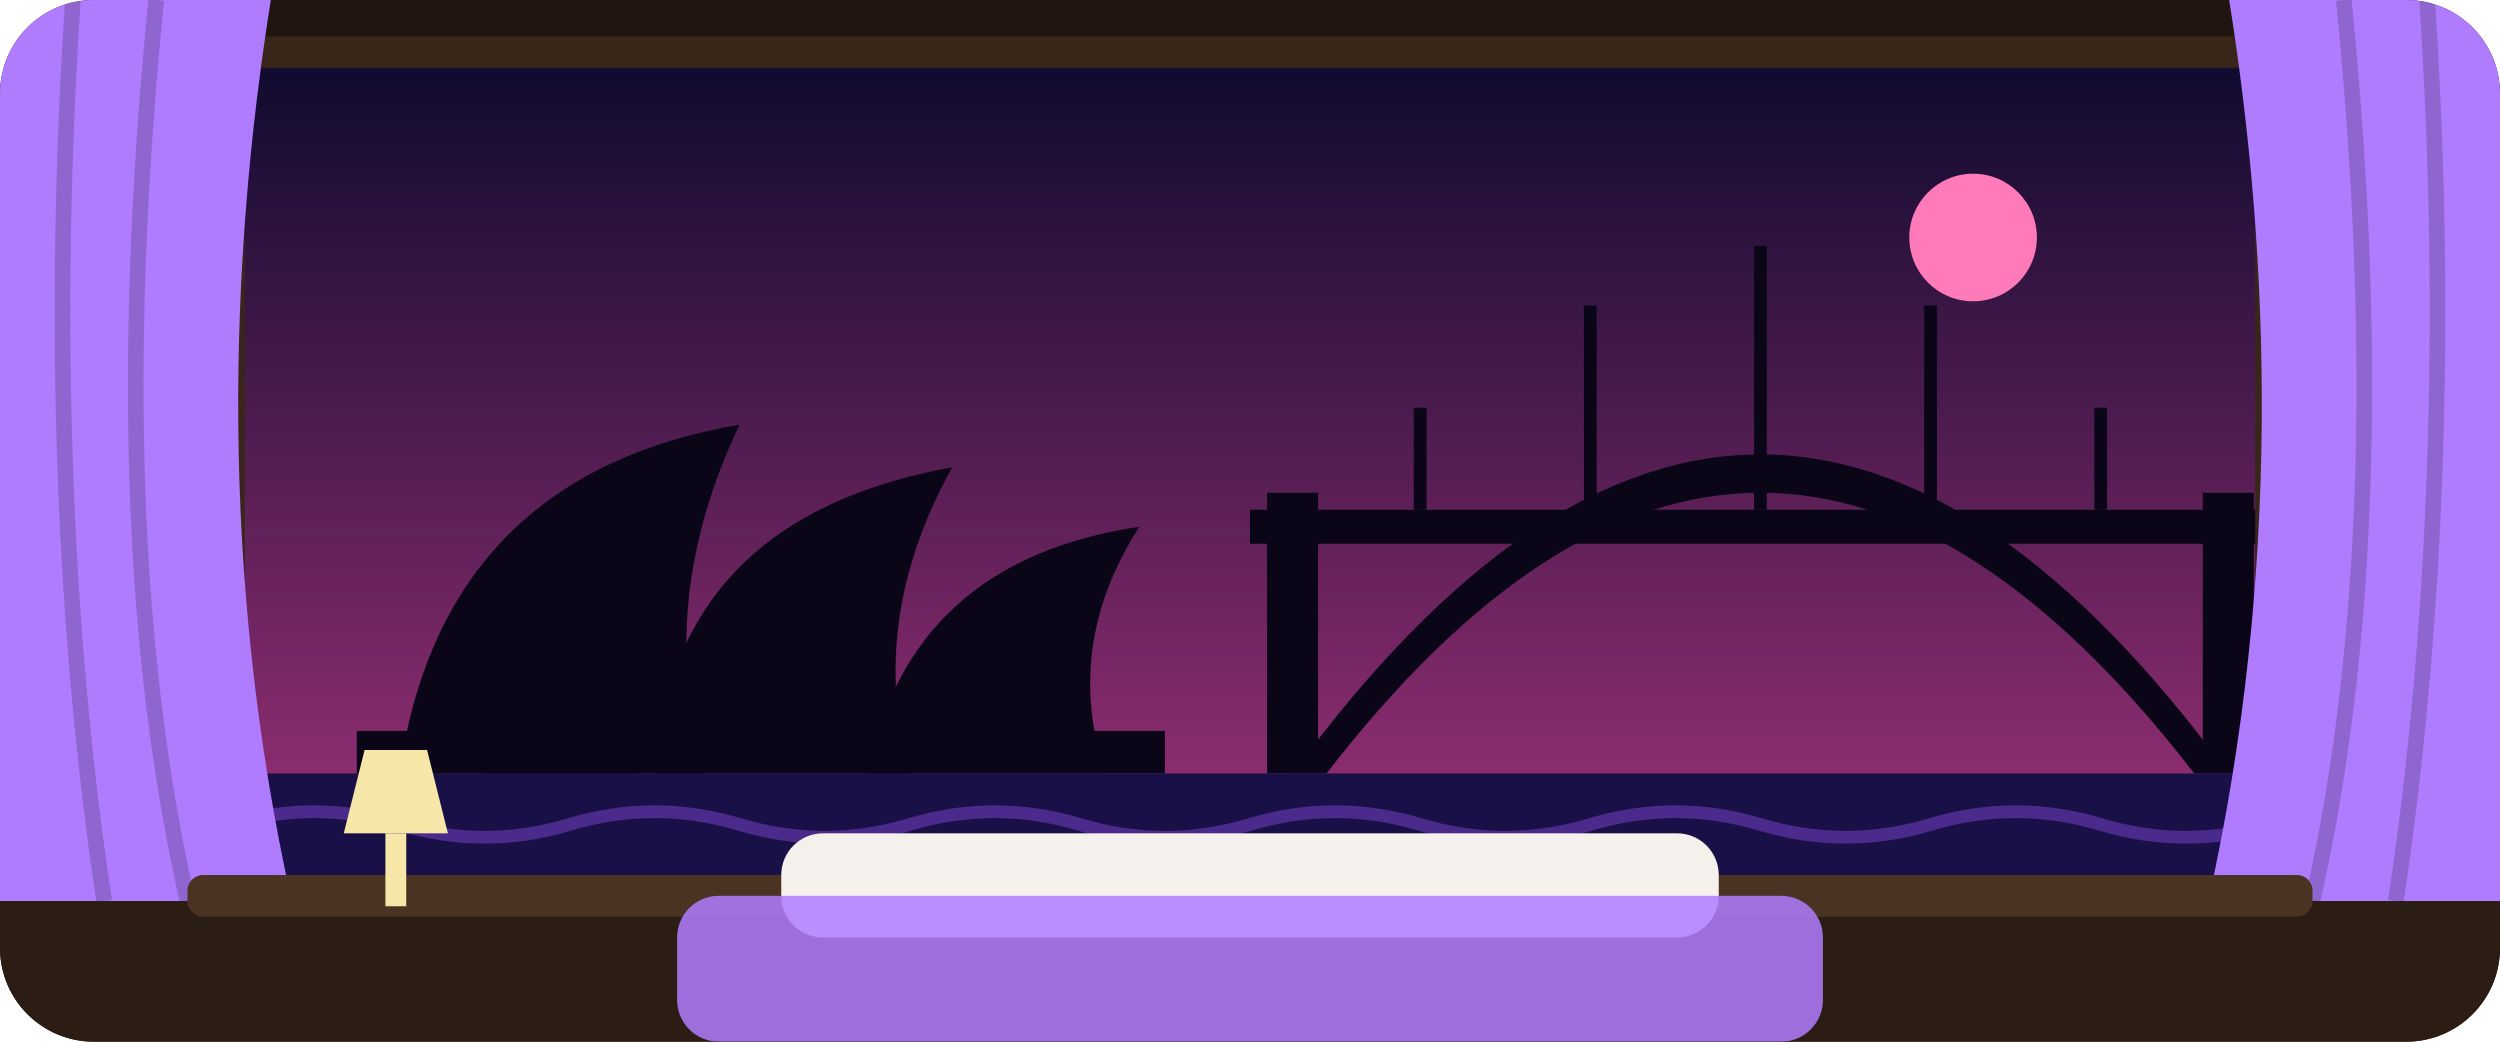
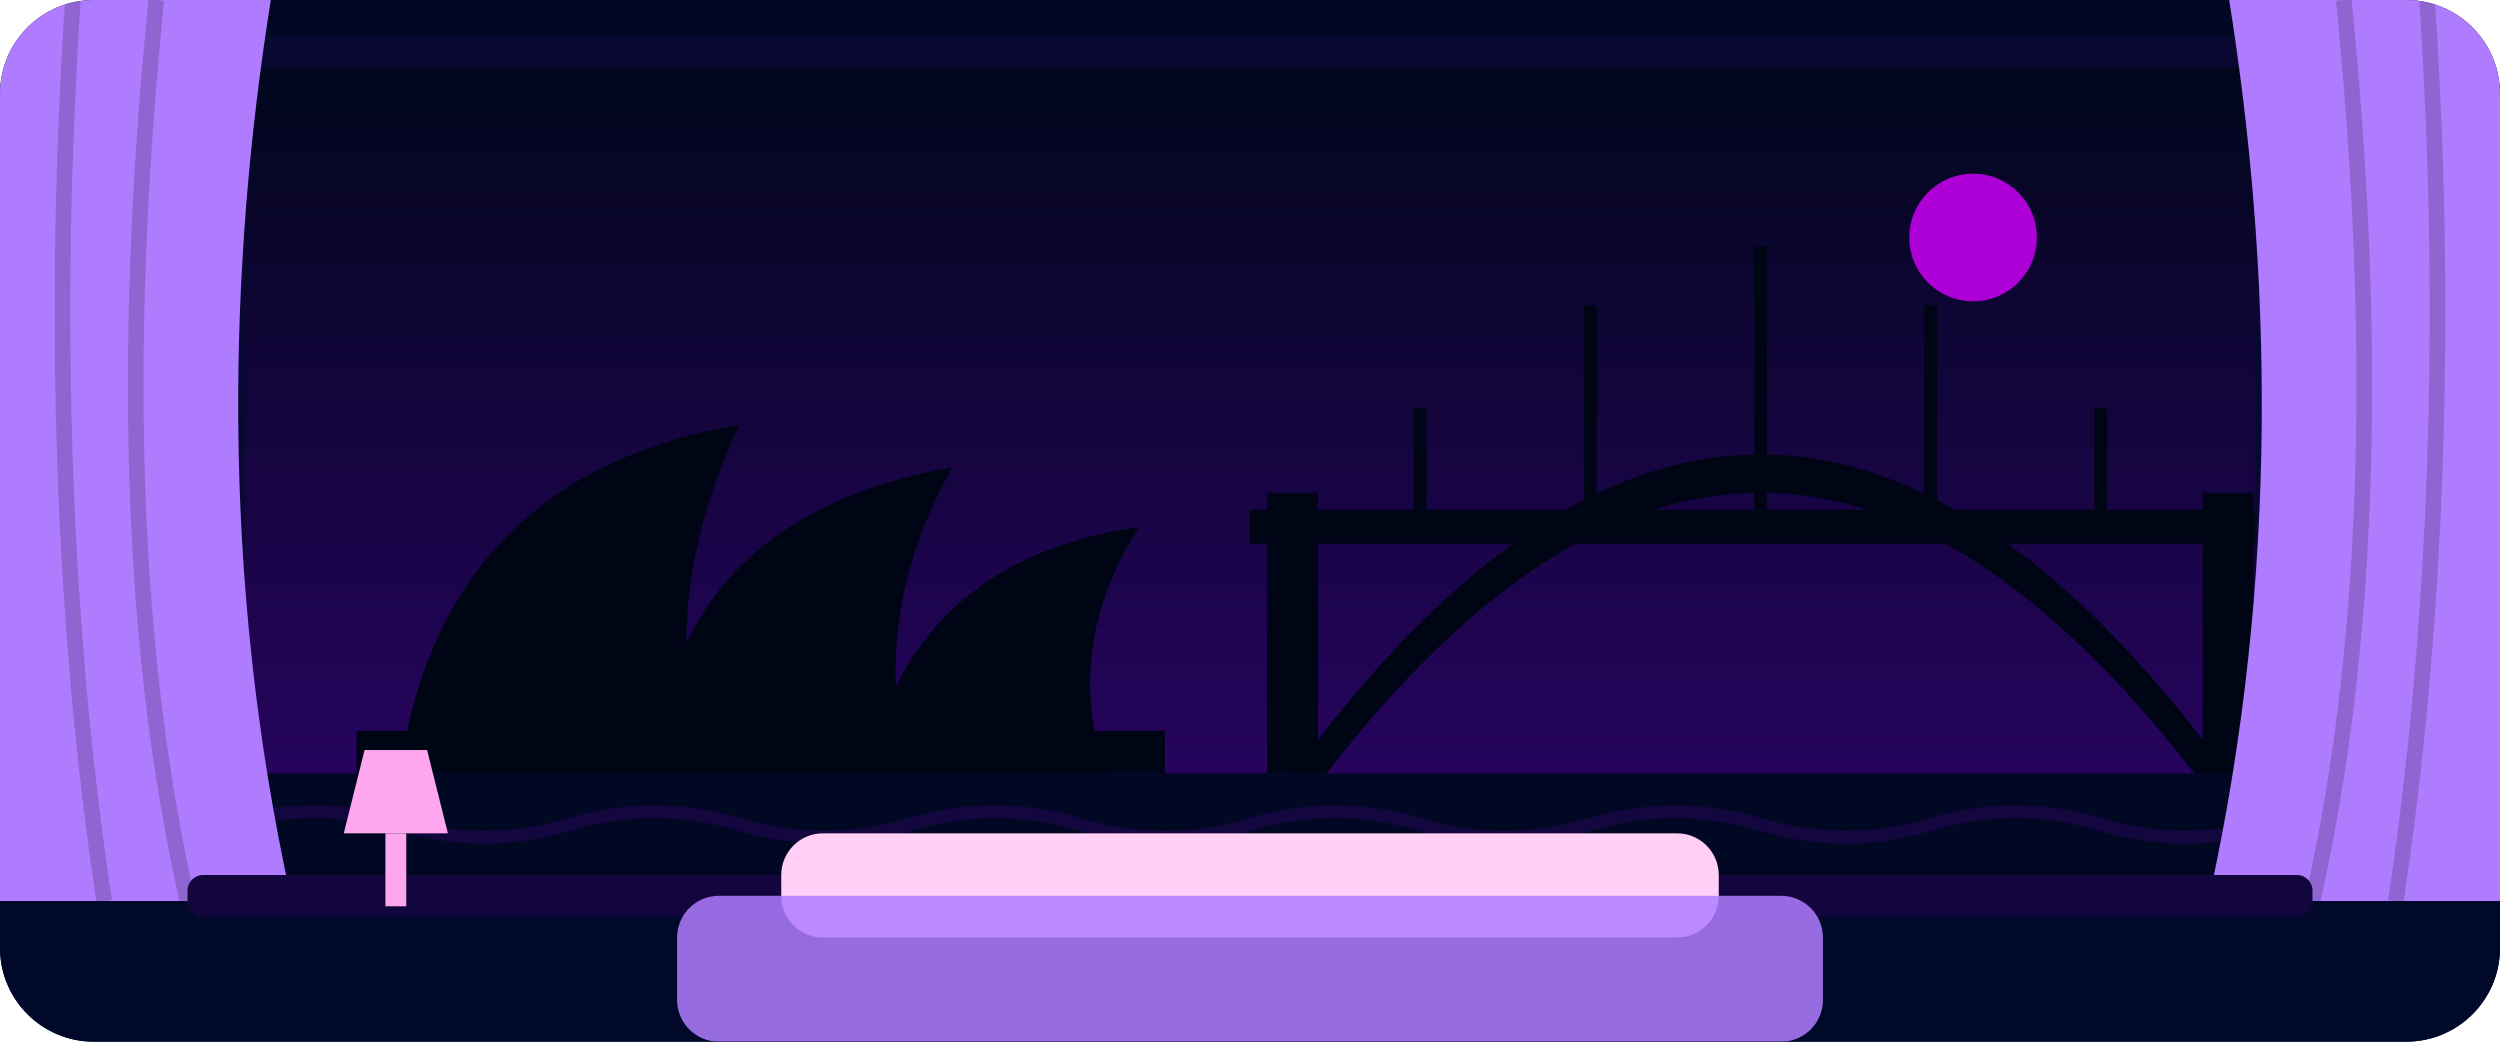
<svg xmlns="http://www.w3.org/2000/svg" viewBox="0 0 480 200" width="480" height="200">
  <defs>
    <clipPath id="c">
      <rect width="480" height="200" rx="18" />
    </clipPath>
  </defs>
  <g clip-path="url(#c)">
-     <rect width="480" height="200" fill="#20150f" />
+     <rect width="480" height="200" fill="#000823" />
    <svg x="44" y="10" width="392" height="163" viewBox="0 0 480 200" preserveAspectRatio="xMidYMax slice">
      <defs>
        <linearGradient id="sky" x1="0" y1="0" x2="0" y2="1">
-           <stop offset="0" stop-color="#0d0a2e" />
-           <stop offset="1" stop-color="#a1327a" />
+           <stop offset="0" stop-color="#00061b" />
+           <stop offset="1" stop-color="#2d0369" />
        </linearGradient>
      </defs>
      <rect width="480" height="200" fill="url(#sky)" />
-       <circle cx="410" cy="44" r="15" fill="#ff7ab8" />
-       <g fill="#0a0618">
+       <circle cx="410" cy="44" r="15" fill="#ad00d6" />
+       <g fill="#000516">
        <path d="M40 170 Q50 100 120 88 Q100 130 112 170 Z" />
        <path d="M100 170 Q104 110 170 98 Q150 134 160 170 Z" />
        <path d="M150 170 Q160 120 214 112 Q196 140 206 170 Z" />
        <path d="M60 170 Q64 128 96 118 Q88 144 96 170 Z" />
        <rect x="30" y="160" width="190" height="10" />
        <path d="M250 170 Q360 20 470 170 L462 170 Q360 38 258 170 Z" />
        <rect x="240" y="108" width="240" height="8" />
-         <path d="M280 108 L280 84 M320 108 L320 60 M360 108 L360 46 M400 108 L400 60 M440 108 L440 84" stroke="#0a0618" stroke-width="3" />
+         <path d="M280 108 L280 84 M320 108 L320 60 M360 108 L360 46 M400 108 L400 60 M440 108 L440 84" stroke="#000516" stroke-width="3" />
        <rect x="244" y="104" width="12" height="66" />
        <rect x="464" y="104" width="12" height="66" />
      </g>
-       <rect x="0" y="170" width="480" height="30" fill="#1a1048" />
-       <path d="M0 182 q20 -6 40 0 t40 0 t40 0 t40 0 t40 0 t40 0 t40 0 t40 0 t40 0 t40 0 t40 0 t40 0" stroke="#4a2a8a" stroke-width="3" fill="none" />
+       <rect x="0" y="170" width="480" height="30" fill="#000823" />
+       <path d="M0 182 q20 -6 40 0 t40 0 t40 0 t40 0 t40 0 t40 0 t40 0 t40 0 t40 0 t40 0 t40 0 t40 0" stroke="#14063e" stroke-width="3" fill="none" />
    </svg>
-     <rect x="44" y="10" width="392" height="163" fill="none" stroke="#3a2618" stroke-width="6" />
+     <rect x="44" y="10" width="392" height="163" fill="none" stroke="#080833" stroke-width="6" />
    <path d="M0 0h52c-8 50-10 110 4 173H0z" fill="#b07cff" />
    <path d="M480 0h-52c8 50 10 110-4 173h56z" fill="#b07cff" />
-     <path d="M14 0c-4 60-2 120 6 173M30 0c-6 60-6 120 6 173M466 0c4 60 2 120-6 173M450 0c6 60 6 120-6 173" stroke="#00000030" stroke-width="3" fill="none" />
-     <rect x="0" y="173" width="480" height="27" fill="#2c1d14" />
-     <rect x="36" y="168" width="408" height="8" rx="3" fill="#4a3322" />
-     <rect x="150" y="160" width="180" height="20" rx="8" fill="#f4f1ec" />
+     <path d="M14 0c-4 60-2 120 6 173M30 0c-6 60-6 120 6 173M466 0c4 60 2 120-6 173M450 0c6 60 6 120-6 173" stroke="#00040f30" stroke-width="3" fill="none" />
+     <rect x="0" y="173" width="480" height="27" fill="#01092b" />
+     <rect x="36" y="168" width="408" height="8" rx="3" fill="#13063e" />
+     <rect x="150" y="160" width="180" height="20" rx="8" fill="#ffcff6" />
    <rect x="130" y="172" width="220" height="28" rx="8" fill="#b07cff" opacity=".85" />
-     <path d="M66 160h20l-4-16h-12z" fill="#f6e7a8" />
-     <rect x="74" y="160" width="4" height="14" fill="#f6e7a8" />
+     <path d="M66 160h20l-4-16h-12z" fill="#ffa7ee" />
+     <rect x="74" y="160" width="4" height="14" fill="#ffa7ee" />
  </g>
</svg>
